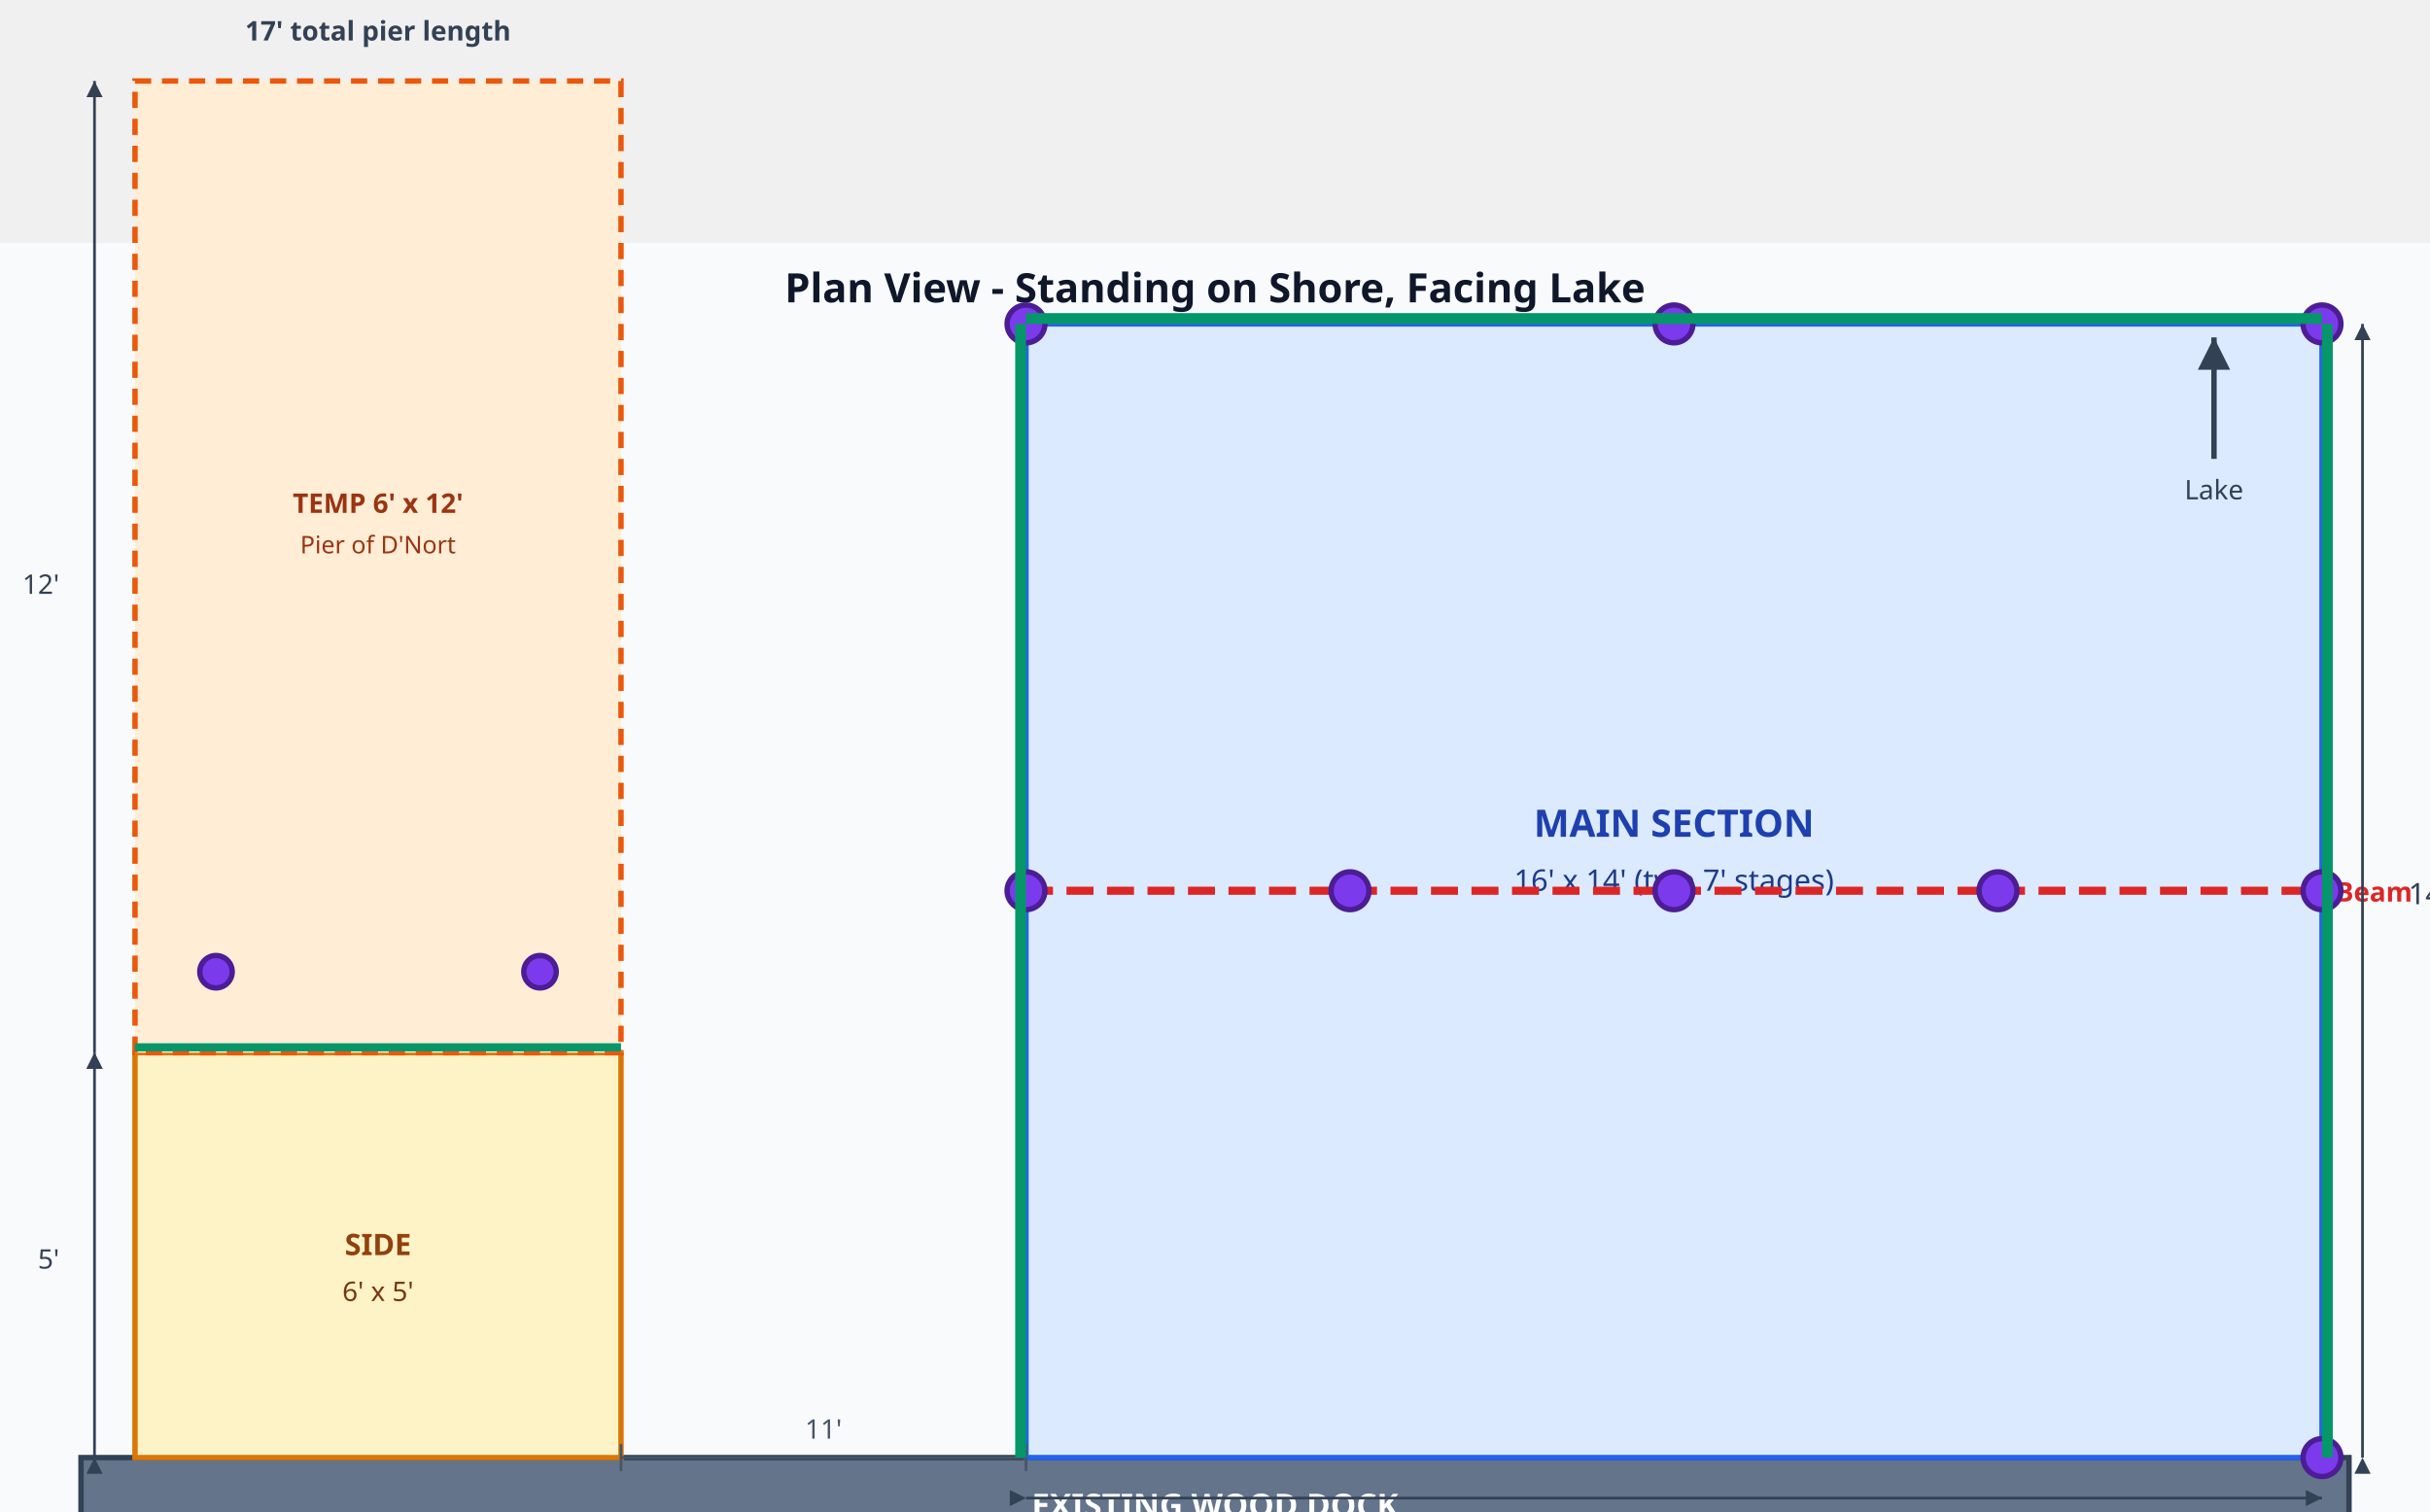
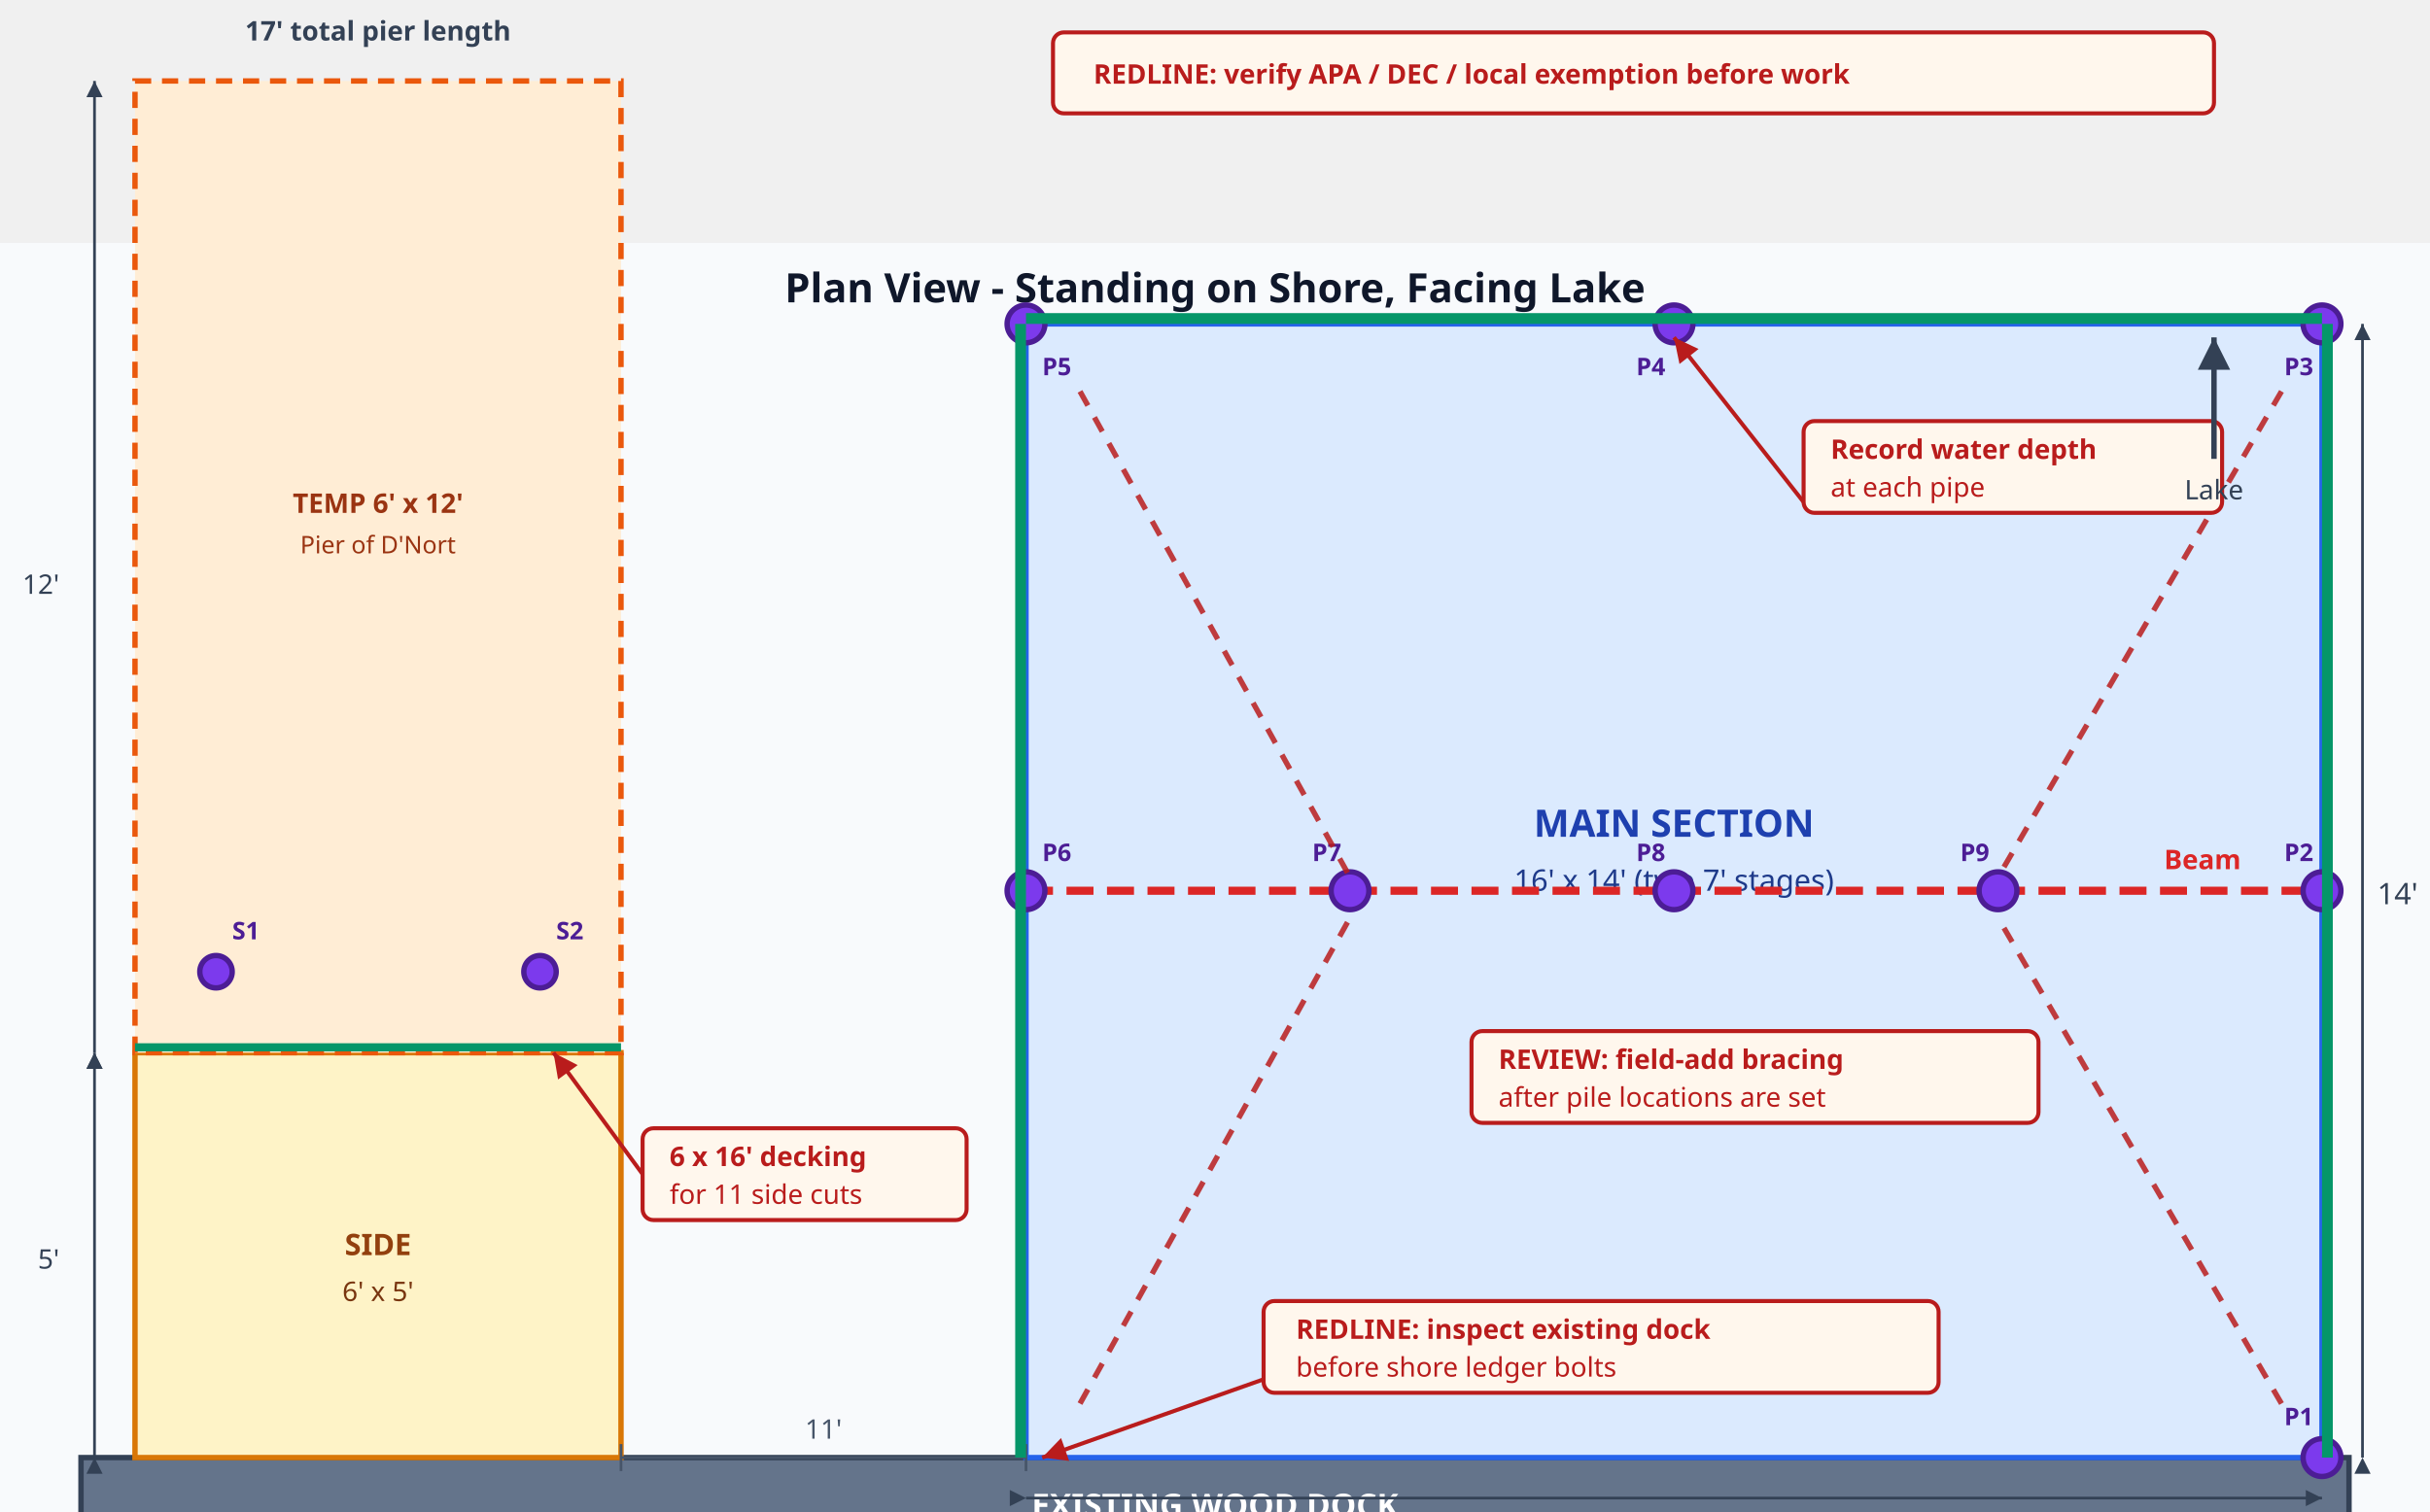
<svg xmlns="http://www.w3.org/2000/svg" viewBox="0 -90 900 560" font-family="Segoe UI, system-ui, sans-serif">
  <defs>
    <pattern id="grid" width="15" height="15" patternUnits="userSpaceOnUse">
      <path d="M 15 0 L 0 0 0 15" fill="none" stroke="#e2e8f0" stroke-width="0.5" />
    </pattern>
    <marker id="arrow" markerWidth="8" markerHeight="8" refX="6" refY="3" orient="auto">
      <path d="M0,0 L6,3 L0,6 Z" fill="#334155" />
+     </marker>
+     <marker id="redline-arrow" markerWidth="8" markerHeight="8" refX="6" refY="3" orient="auto">
+       <path d="M0,0 L6,3 L0,6 Z" fill="#b91c1c" />
    </marker>
  </defs>
  <rect width="900" height="500" fill="#f8fafc" />
  <text x="450" y="22" text-anchor="middle" font-size="15" font-weight="600" fill="#0f172a">Plan View - Standing on Shore, Facing Lake</text>
  <rect x="30" y="450" width="840" height="35" fill="#64748b" stroke="#334155" stroke-width="2" />
  <text x="450" y="472" text-anchor="middle" font-size="12" fill="#fff" font-weight="600">EXISTING WOOD DOCK</text>
  <rect x="380" y="30" width="480" height="420" fill="#dbeafe" stroke="#2563eb" stroke-width="2" />
  <text x="620" y="220" text-anchor="middle" font-size="14" font-weight="600" fill="#1e40af">MAIN SECTION</text>
  <text x="620" y="240" text-anchor="middle" font-size="11" fill="#1e3a8a">16' x 14' (two 7' stages)</text>
  <line x1="380" y1="240" x2="860" y2="240" stroke="#dc2626" stroke-width="3" stroke-dasharray="10 5" />
-   <text x="865" y="244" font-size="10" fill="#dc2626" font-weight="600">Beam</text>
+   <text x="830" y="232" text-anchor="end" font-size="10" fill="#dc2626" font-weight="600">Beam</text>
  <rect x="50" y="300" width="180" height="150" fill="#fef3c7" stroke="#d97706" stroke-width="2" />
  <text x="140" y="375" text-anchor="middle" font-size="11" font-weight="600" fill="#92400e">SIDE</text>
  <text x="140" y="392" text-anchor="middle" font-size="10" fill="#78350f">6' x 5'</text>
  <rect x="50" y="-60" width="180" height="360" fill="#ffedd5" stroke="#ea580c" stroke-width="2" stroke-dasharray="6 4" />
  <text x="140" y="100" text-anchor="middle" font-size="10" font-weight="600" fill="#9a3412">TEMP 6' x 12'</text>
  <text x="140" y="115" text-anchor="middle" font-size="9" fill="#9a3412">Pier of D'Nort</text>
  <line x1="230" y1="450" x2="380" y2="450" stroke="#475569" stroke-width="1" />
  <line x1="230" y1="445" x2="230" y2="455" stroke="#475569" />
  <line x1="380" y1="445" x2="380" y2="455" stroke="#475569" />
  <text x="305" y="443" text-anchor="middle" font-size="10" fill="#475569">11'</text>
  <circle cx="860" cy="450" r="7" fill="#7c3aed" stroke="#4c1d95" stroke-width="2" />
  <circle cx="860" cy="240" r="7" fill="#7c3aed" stroke="#4c1d95" stroke-width="2" />
  <circle cx="860" cy="30" r="7" fill="#7c3aed" stroke="#4c1d95" stroke-width="2" />
  <circle cx="620" cy="30" r="7" fill="#7c3aed" stroke="#4c1d95" stroke-width="2" />
  <circle cx="380" cy="30" r="7" fill="#7c3aed" stroke="#4c1d95" stroke-width="2" />
  <circle cx="380" cy="240" r="7" fill="#7c3aed" stroke="#4c1d95" stroke-width="2" />
  <circle cx="500" cy="240" r="7" fill="#7c3aed" stroke="#4c1d95" stroke-width="2" />
  <circle cx="620" cy="240" r="7" fill="#7c3aed" stroke="#4c1d95" stroke-width="2" />
  <circle cx="740" cy="240" r="7" fill="#7c3aed" stroke="#4c1d95" stroke-width="2" />
  <circle cx="80" cy="270" r="6" fill="#7c3aed" stroke="#4c1d95" stroke-width="2" />
  <circle cx="200" cy="270" r="6" fill="#7c3aed" stroke="#4c1d95" stroke-width="2" />
+   <g font-size="9" font-weight="700" fill="#4c1d95">
+     <text x="846" y="438">P1</text>
+     <text x="846" y="229">P2</text>
+     <text x="846" y="49">P3</text>
+     <text x="606" y="49">P4</text>
+     <text x="386" y="49">P5</text>
+     <text x="386" y="229">P6</text>
+     <text x="486" y="229">P7</text>
+     <text x="606" y="229">P8</text>
+     <text x="726" y="229">P9</text>
+     <text x="86" y="258">S1</text>
+     <text x="206" y="258">S2</text>
+   </g>
  <line x1="378" y1="30" x2="378" y2="450" stroke="#059669" stroke-width="4" />
  <line x1="862" y1="30" x2="862" y2="450" stroke="#059669" stroke-width="4" />
  <line x1="380" y1="28" x2="860" y2="28" stroke="#059669" stroke-width="4" />
  <line x1="50" y1="298" x2="230" y2="298" stroke="#059669" stroke-width="3" />
  <line x1="380" y1="465" x2="860" y2="465" stroke="#334155" marker-end="url(#arrow)" marker-start="url(#arrow)" />
-   <text x="620" y="492" text-anchor="middle" font-size="11" fill="#334155">16'</text>
+   <text x="620" y="482" text-anchor="middle" font-size="11" fill="#334155">16'</text>
  <line x1="875" y1="450" x2="875" y2="30" stroke="#334155" marker-end="url(#arrow)" marker-start="url(#arrow)" />
-   <text x="892" y="245" font-size="11" fill="#334155">14'</text>
+   <text x="888" y="245" text-anchor="middle" font-size="11" fill="#334155">14'</text>
  <line x1="35" y1="450" x2="35" y2="300" stroke="#334155" marker-end="url(#arrow)" marker-start="url(#arrow)" />
  <text x="22" y="380" text-anchor="end" font-size="10" fill="#334155">5'</text>
  <line x1="35" y1="300" x2="35" y2="-60" stroke="#334155" marker-end="url(#arrow)" marker-start="url(#arrow)" />
  <text x="22" y="130" text-anchor="end" font-size="10" fill="#334155">12'</text>
  <text x="140" y="-75" text-anchor="middle" font-size="10" fill="#334155" font-weight="600">17' total pier length</text>
+   <g id="contractor-redlines" font-size="10" fill="#b91c1c" stroke="#b91c1c">
+     <rect x="390" y="-78" width="430" height="30" rx="4" fill="#fff7ed" stroke-width="1.5" />
+     <text x="405" y="-59" stroke="none" font-weight="700">REDLINE: verify APA / DEC / local exemption before work</text>
+     <line x1="400" y1="55" x2="500" y2="235" stroke-width="2" stroke-dasharray="6 5" opacity="0.85" />
+     <line x1="845" y1="55" x2="740" y2="235" stroke-width="2" stroke-dasharray="6 5" opacity="0.85" />
+     <line x1="400" y1="430" x2="500" y2="250" stroke-width="2" stroke-dasharray="6 5" opacity="0.85" />
+     <line x1="845" y1="430" x2="740" y2="250" stroke-width="2" stroke-dasharray="6 5" opacity="0.85" />
+     <rect x="545" y="292" width="210" height="34" rx="4" fill="#fff7ed" stroke-width="1.5" />
+     <text x="555" y="306" stroke="none" font-weight="700">REVIEW: field-add bracing</text>
+     <text x="555" y="320" stroke="none">after pile locations are set</text>
+     <rect x="468" y="392" width="250" height="34" rx="4" fill="#fff7ed" stroke-width="1.5" />
+     <text x="480" y="406" stroke="none" font-weight="700">REDLINE: inspect existing dock</text>
+     <text x="480" y="420" stroke="none">before shore ledger bolts</text>
+     <line x1="468" y1="421" x2="386" y2="450" stroke-width="1.5" marker-end="url(#redline-arrow)" />
+     <rect x="238" y="328" width="120" height="34" rx="4" fill="#fff7ed" stroke-width="1.5" />
+     <text x="248" y="342" stroke="none" font-weight="700">6 x 16' decking</text>
+     <text x="248" y="356" stroke="none">for 11 side cuts</text>
+     <line x1="238" y1="345" x2="205" y2="300" stroke-width="1.5" marker-end="url(#redline-arrow)" />
+     <rect x="668" y="66" width="155" height="34" rx="4" fill="#fff7ed" stroke-width="1.5" />
+     <text x="678" y="80" stroke="none" font-weight="700">Record water depth</text>
+     <text x="678" y="94" stroke="none">at each pipe</text>
+     <line x1="668" y1="96" x2="620" y2="35" stroke-width="1.5" marker-end="url(#redline-arrow)" />
+   </g>
  <line x1="820" y1="80" x2="820" y2="35" stroke="#334155" stroke-width="2" marker-end="url(#arrow)" />
  <text x="820" y="95" text-anchor="middle" font-size="10" fill="#334155">Lake</text>
  <circle cx="45" cy="488" r="6" fill="#7c3aed" stroke="#4c1d95" />
  <text x="58" y="492" font-size="9" fill="#334155">Piling</text>
  <line x1="110" y1="488" x2="130" y2="488" stroke="#059669" stroke-width="3" />
  <text x="138" y="492" font-size="9" fill="#334155">2x12 / face plate</text>
  <line x1="230" y1="488" x2="255" y2="488" stroke="#dc2626" stroke-width="2" stroke-dasharray="6 3" />
  <text x="263" y="492" font-size="9" fill="#334155">Mid-span beam</text>
</svg>
